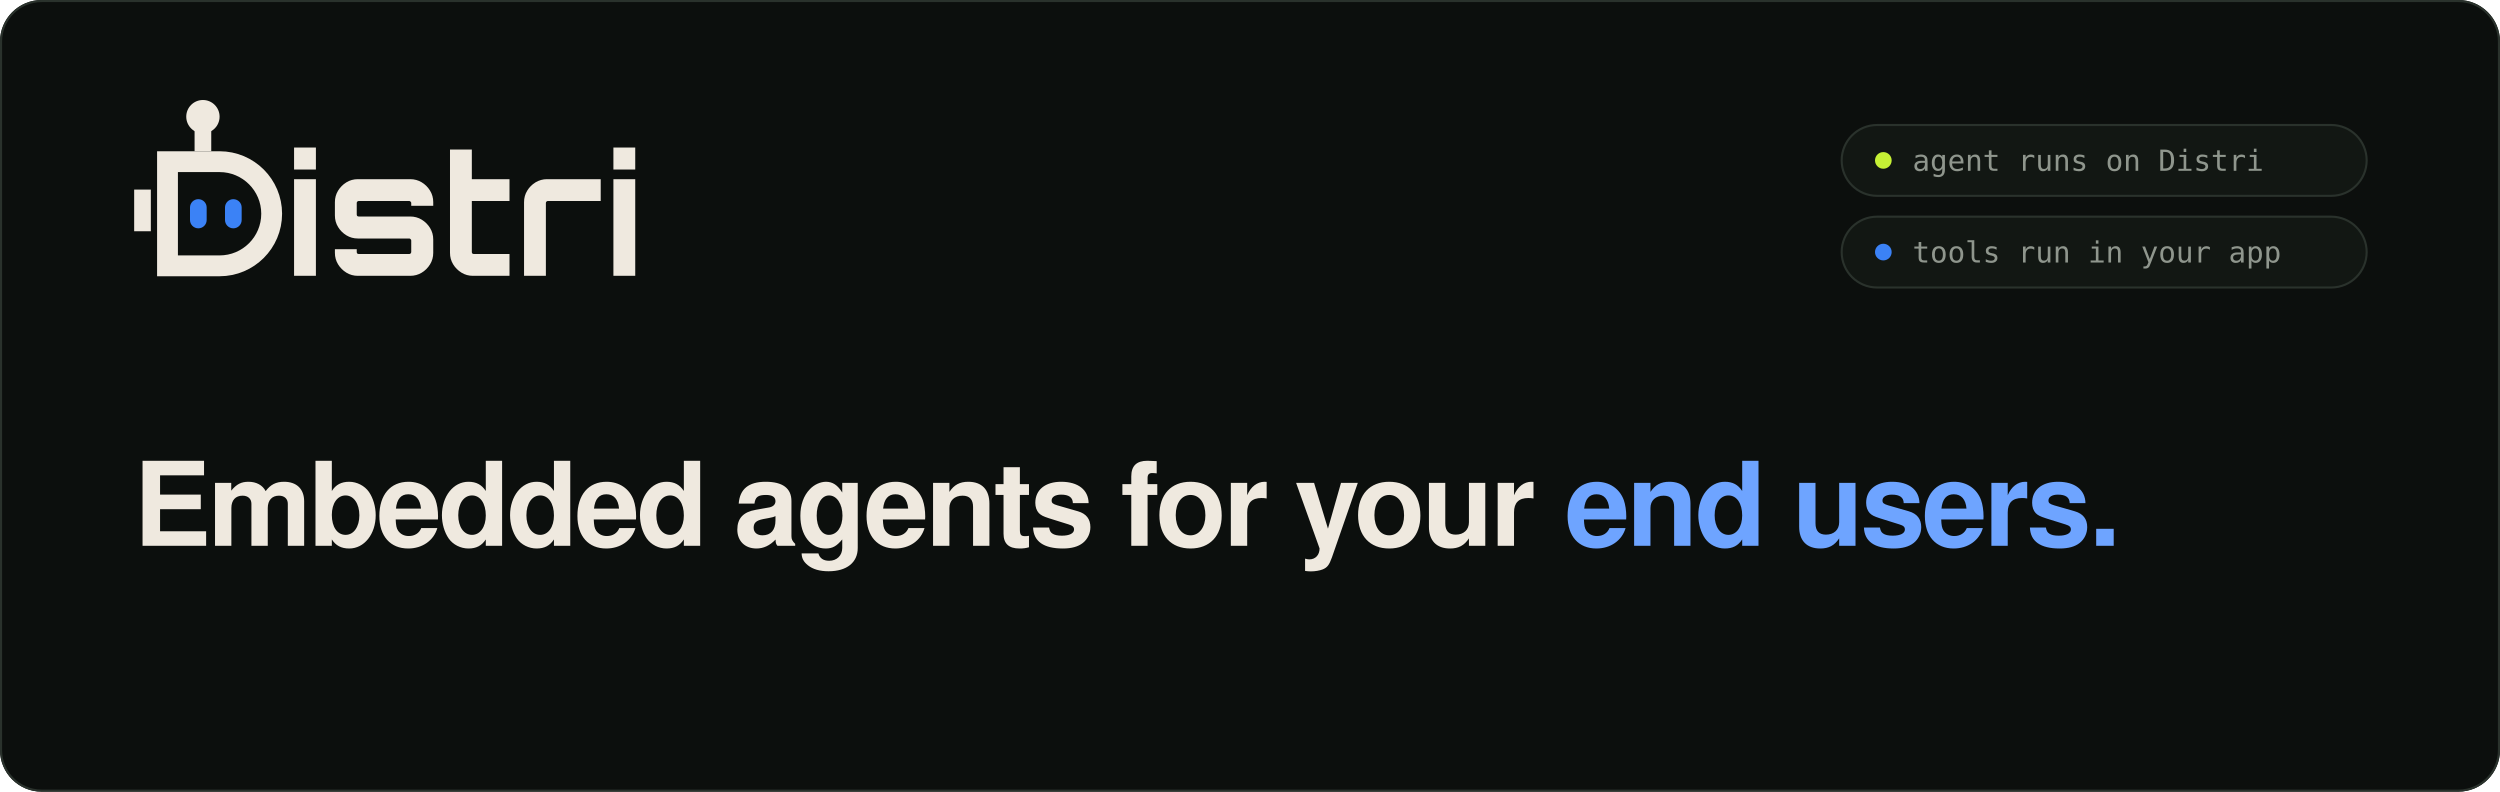
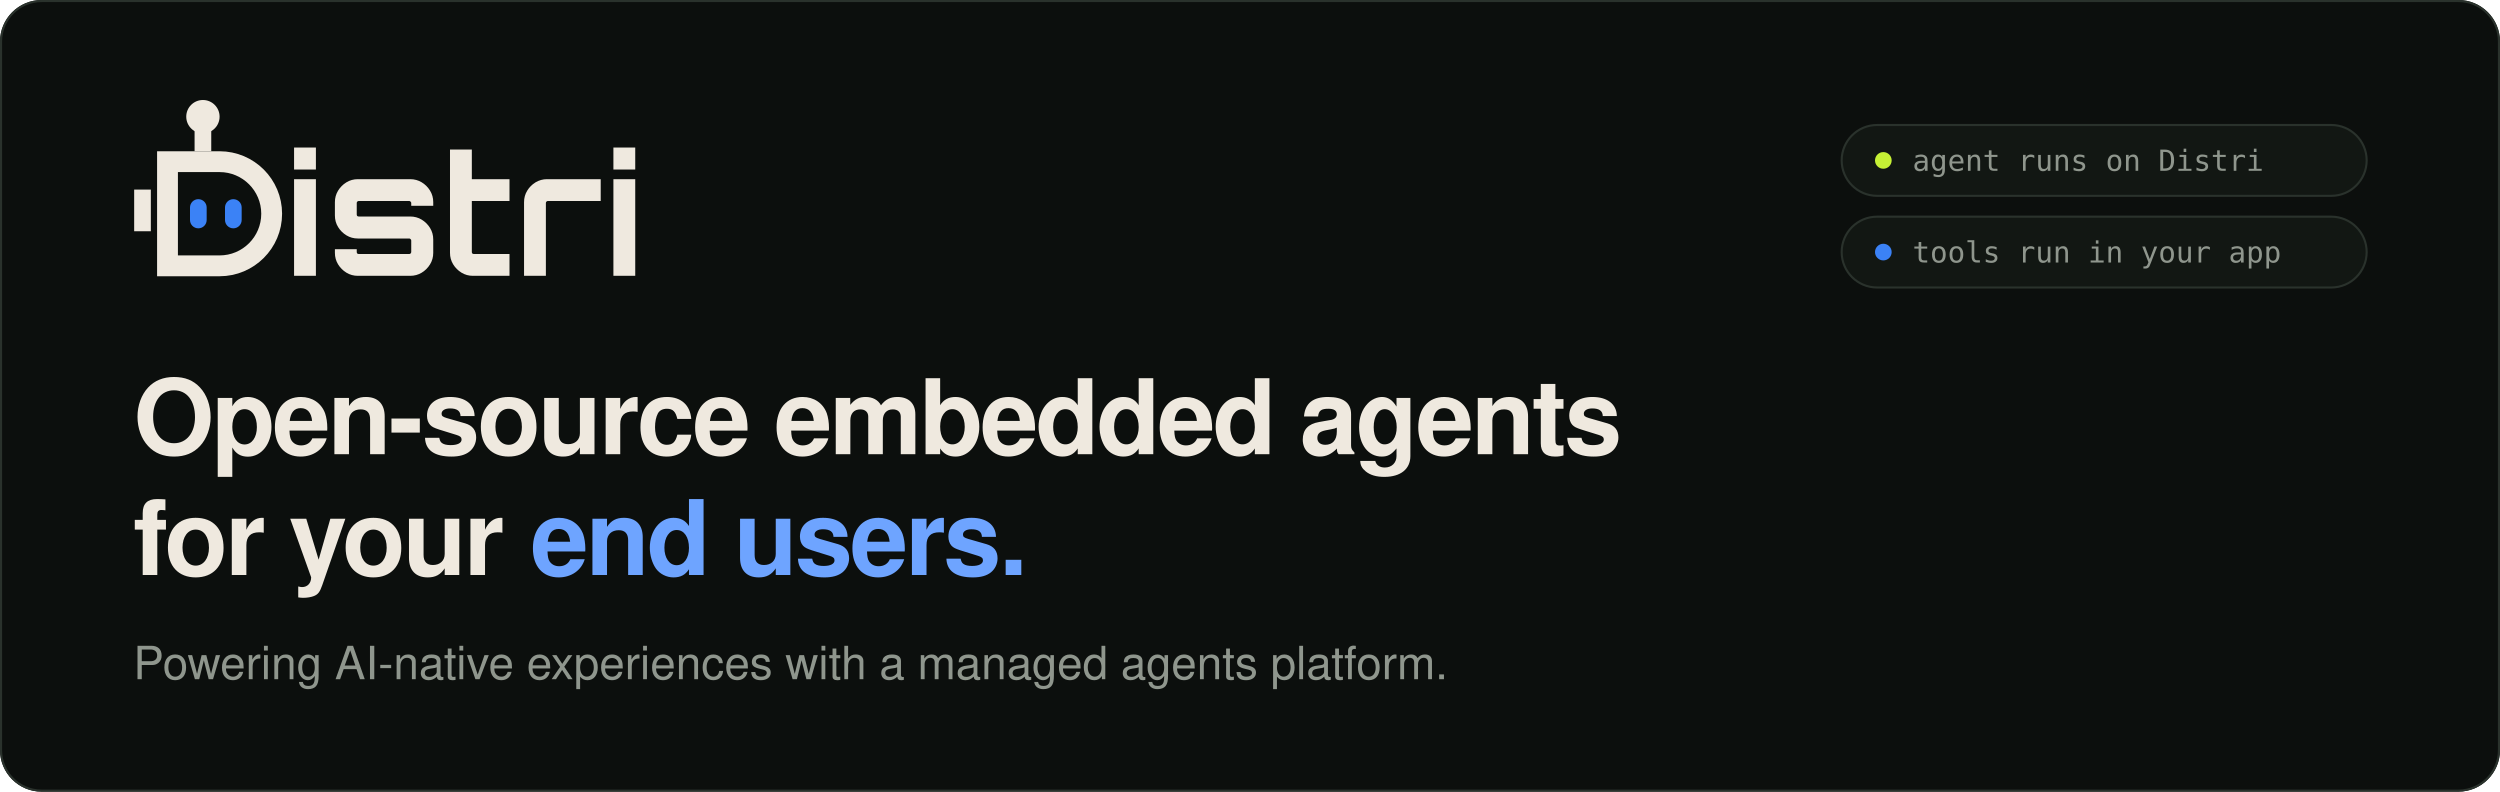
- <svg xmlns="http://www.w3.org/2000/svg" width="1200" height="380" viewBox="0 0 1200 380" role="img" aria-label="Distri. Embedded agents for your end users. The agent runs on Distri; its tools run in your app.">
+ <svg xmlns="http://www.w3.org/2000/svg" width="1200" height="380" viewBox="0 0 1200 380" role="img" aria-label="Distri. Open-source embedded agents for your end users. Powering AI-native experiences with a managed agents platform.">
  <rect width="1200" height="380" rx="20" fill="#0c0f0d" />
  <rect x="0.5" y="0.5" width="1199" height="379" rx="19.5" fill="none" stroke="#2a322c" />
  <g transform="translate(64 48) scale(0.2)">
    <path d="M385.761 422V190H438.161V422H385.761ZM385.761 166.8V114H438.161V166.8H385.761ZM538.97 422C528.837 422 519.637 419.467 511.37 414.4C503.104 409.333 496.437 402.667 491.37 394.4C486.304 386.133 483.77 376.933 483.77 366.8V358H536.17V364.8C536.17 366.133 536.57 367.333 537.37 368.4C538.437 369.2 539.637 369.6 540.97 369.6H662.17C663.504 369.6 664.57 369.2 665.37 368.4C666.437 367.333 666.97 366.133 666.97 364.8V337.2C666.97 335.867 666.437 334.8 665.37 334C664.57 332.933 663.504 332.4 662.17 332.4H538.97C528.837 332.4 519.637 329.867 511.37 324.8C503.104 319.733 496.437 313.067 491.37 304.8C486.304 296.533 483.77 287.333 483.77 277.2V245.2C483.77 235.067 486.304 225.867 491.37 217.6C496.437 209.333 503.104 202.667 511.37 197.6C519.637 192.533 528.837 190 538.97 190H664.17C674.57 190 683.904 192.533 692.17 197.6C700.437 202.667 707.104 209.333 712.17 217.6C717.237 225.867 719.77 235.067 719.77 245.2V254H666.97V247.2C666.97 245.867 666.437 244.8 665.37 244C664.57 242.933 663.504 242.4 662.17 242.4H540.97C539.637 242.4 538.437 242.933 537.37 244C536.57 244.8 536.17 245.867 536.17 247.2V274.8C536.17 276.133 536.57 277.333 537.37 278.4C538.437 279.2 539.637 279.6 540.97 279.6H664.17C674.57 279.6 683.904 282.133 692.17 287.2C700.437 292.267 707.104 298.933 712.17 307.2C717.237 315.467 719.77 324.667 719.77 334.8V366.8C719.77 376.933 717.237 386.133 712.17 394.4C707.104 402.667 700.437 409.333 692.17 414.4C683.904 419.467 674.57 422 664.17 422H538.97ZM815.189 422C805.056 422 795.856 419.467 787.589 414.4C779.322 409.333 772.656 402.667 767.589 394.4C762.522 386.133 759.989 376.933 759.989 366.8V118.8H812.389V190H902.789V242.4H812.389V364.8C812.389 366.133 812.789 367.333 813.589 368.4C814.656 369.2 815.856 369.6 817.189 369.6H902.789V422H815.189ZM937.714 422V245.2C937.714 235.067 940.247 225.867 945.314 217.6C950.381 209.333 957.047 202.667 965.314 197.6C973.847 192.533 983.047 190 992.914 190H1121.71V242.4H994.914C993.581 242.4 992.381 242.933 991.314 244C990.514 244.8 990.114 245.867 990.114 247.2V422H937.714ZM1152.17 422V190H1204.57V422H1152.17ZM1152.17 166.8V114H1204.57V166.8H1152.17Z" fill="#efe9df" />
    <path d="M207 148C276.036 148 332 203.964 332 273C332 342.036 276.036 398 207 398H82V148H207Z" fill="none" stroke="#efe9df" stroke-width="50" />
    <path d="M147 63H187V123H147V63Z" fill="#efe9df" />
    <rect x="220" y="238" width="40" height="70" rx="20" fill="#3b82f6" />
    <rect x="136" y="238" width="40" height="70" rx="20" fill="#3b82f6" />
    <path d="M2 215H42V315H2V215Z" fill="#efe9df" />
    <circle cx="167" cy="40" r="40" fill="#efe9df" />
  </g>
-   <text x="64" y="262" font-family="-apple-system, BlinkMacSystemFont, 'Segoe UI', Helvetica, Arial, sans-serif" font-size="56" font-weight="700" letter-spacing="-1.5" fill="#efe9df">Embedded agents for your <tspan fill="#6ea4ff">end users.</tspan>
+   <text x="64" y="218" font-family="-apple-system, BlinkMacSystemFont, 'Segoe UI', Helvetica, Arial, sans-serif" font-size="50" font-weight="700" letter-spacing="-1.3" fill="#efe9df">Open-source embedded agents</text>
+   <text x="64" y="276" font-family="-apple-system, BlinkMacSystemFont, 'Segoe UI', Helvetica, Arial, sans-serif" font-size="50" font-weight="700" letter-spacing="-1.3" fill="#efe9df">for your <tspan fill="#6ea4ff">end users.</tspan>
  </text>
+   <text x="64" y="326" font-family="-apple-system, BlinkMacSystemFont, 'Segoe UI', Helvetica, Arial, sans-serif" font-size="22" fill="#8f968d">Powering AI-native experiences with a managed agents platform.</text>
  <g font-family="ui-monospace, SFMono-Regular, Menlo, Consolas, monospace" font-size="14" fill="#8f968d">
    <rect x="884" y="60" width="252" height="34" rx="17" fill="#121713" stroke="#2a322c" />
    <circle cx="904" cy="77" r="4" fill="#c6f135" />
    <text x="918" y="82">agent runs on Distri</text>
    <rect x="884" y="104" width="252" height="34" rx="17" fill="#121713" stroke="#2a322c" />
    <circle cx="904" cy="121" r="4" fill="#3b82f6" />
    <text x="918" y="126">tools run in your app</text>
  </g>
</svg>
